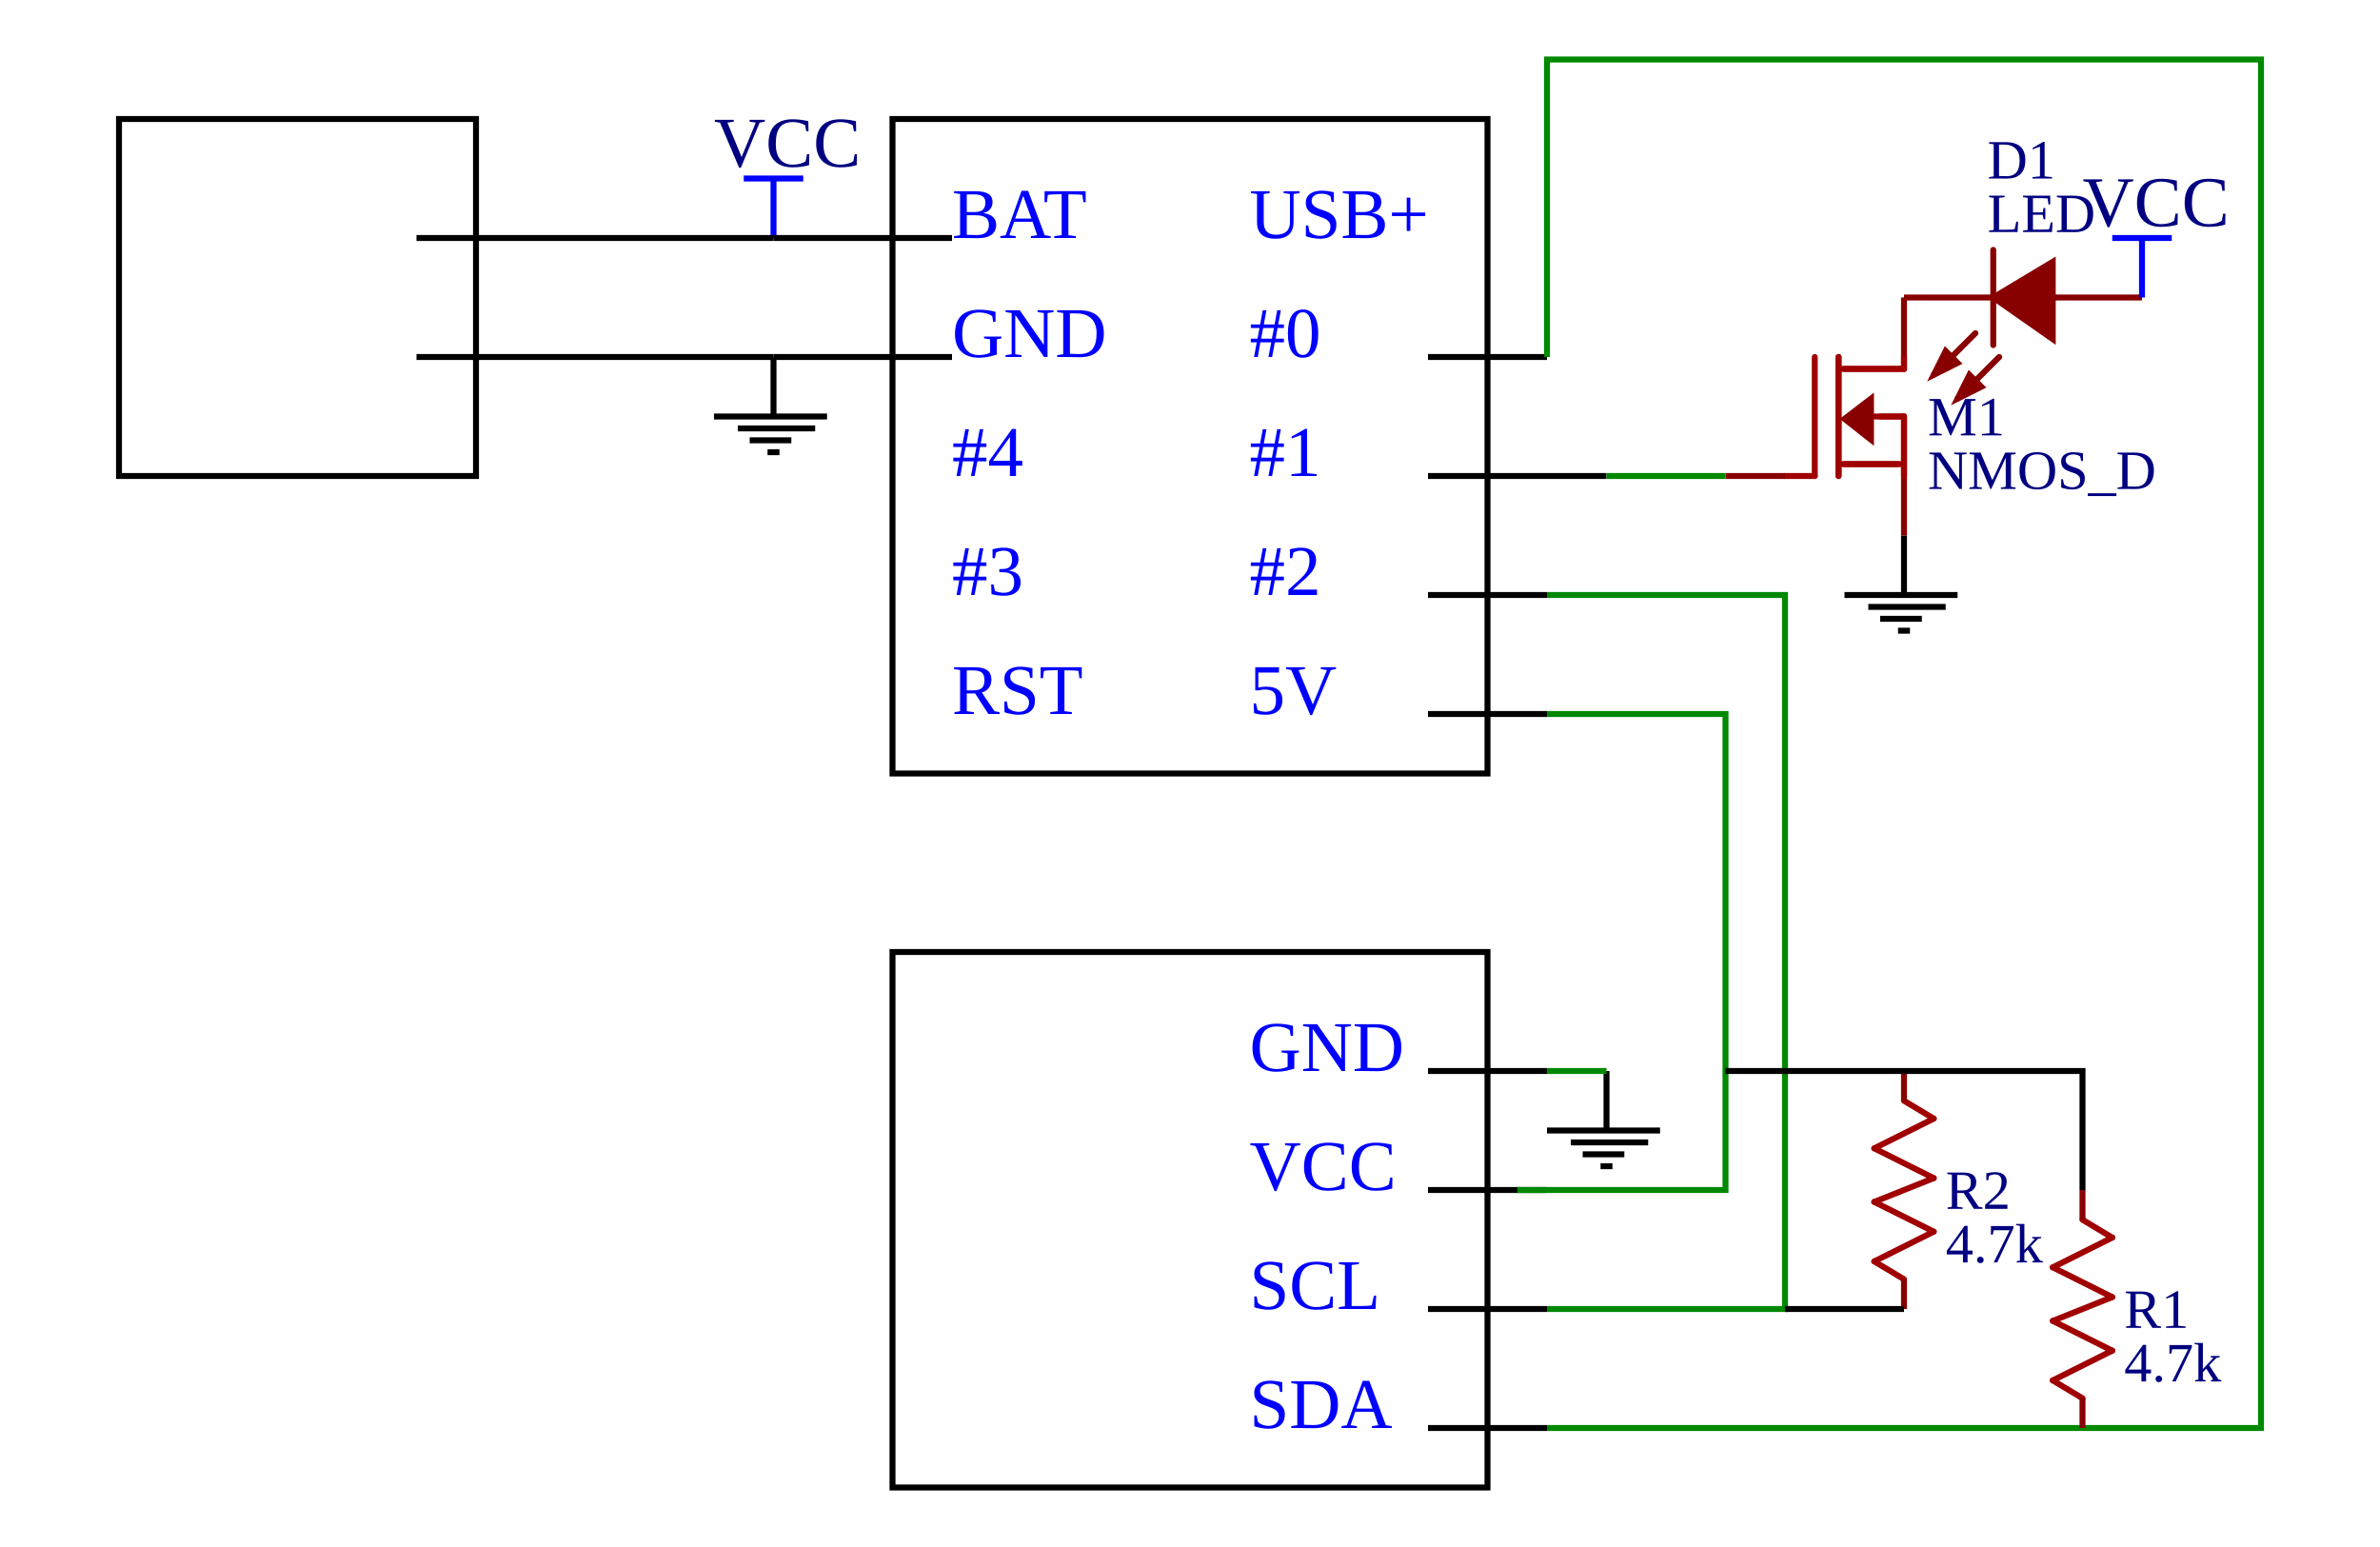
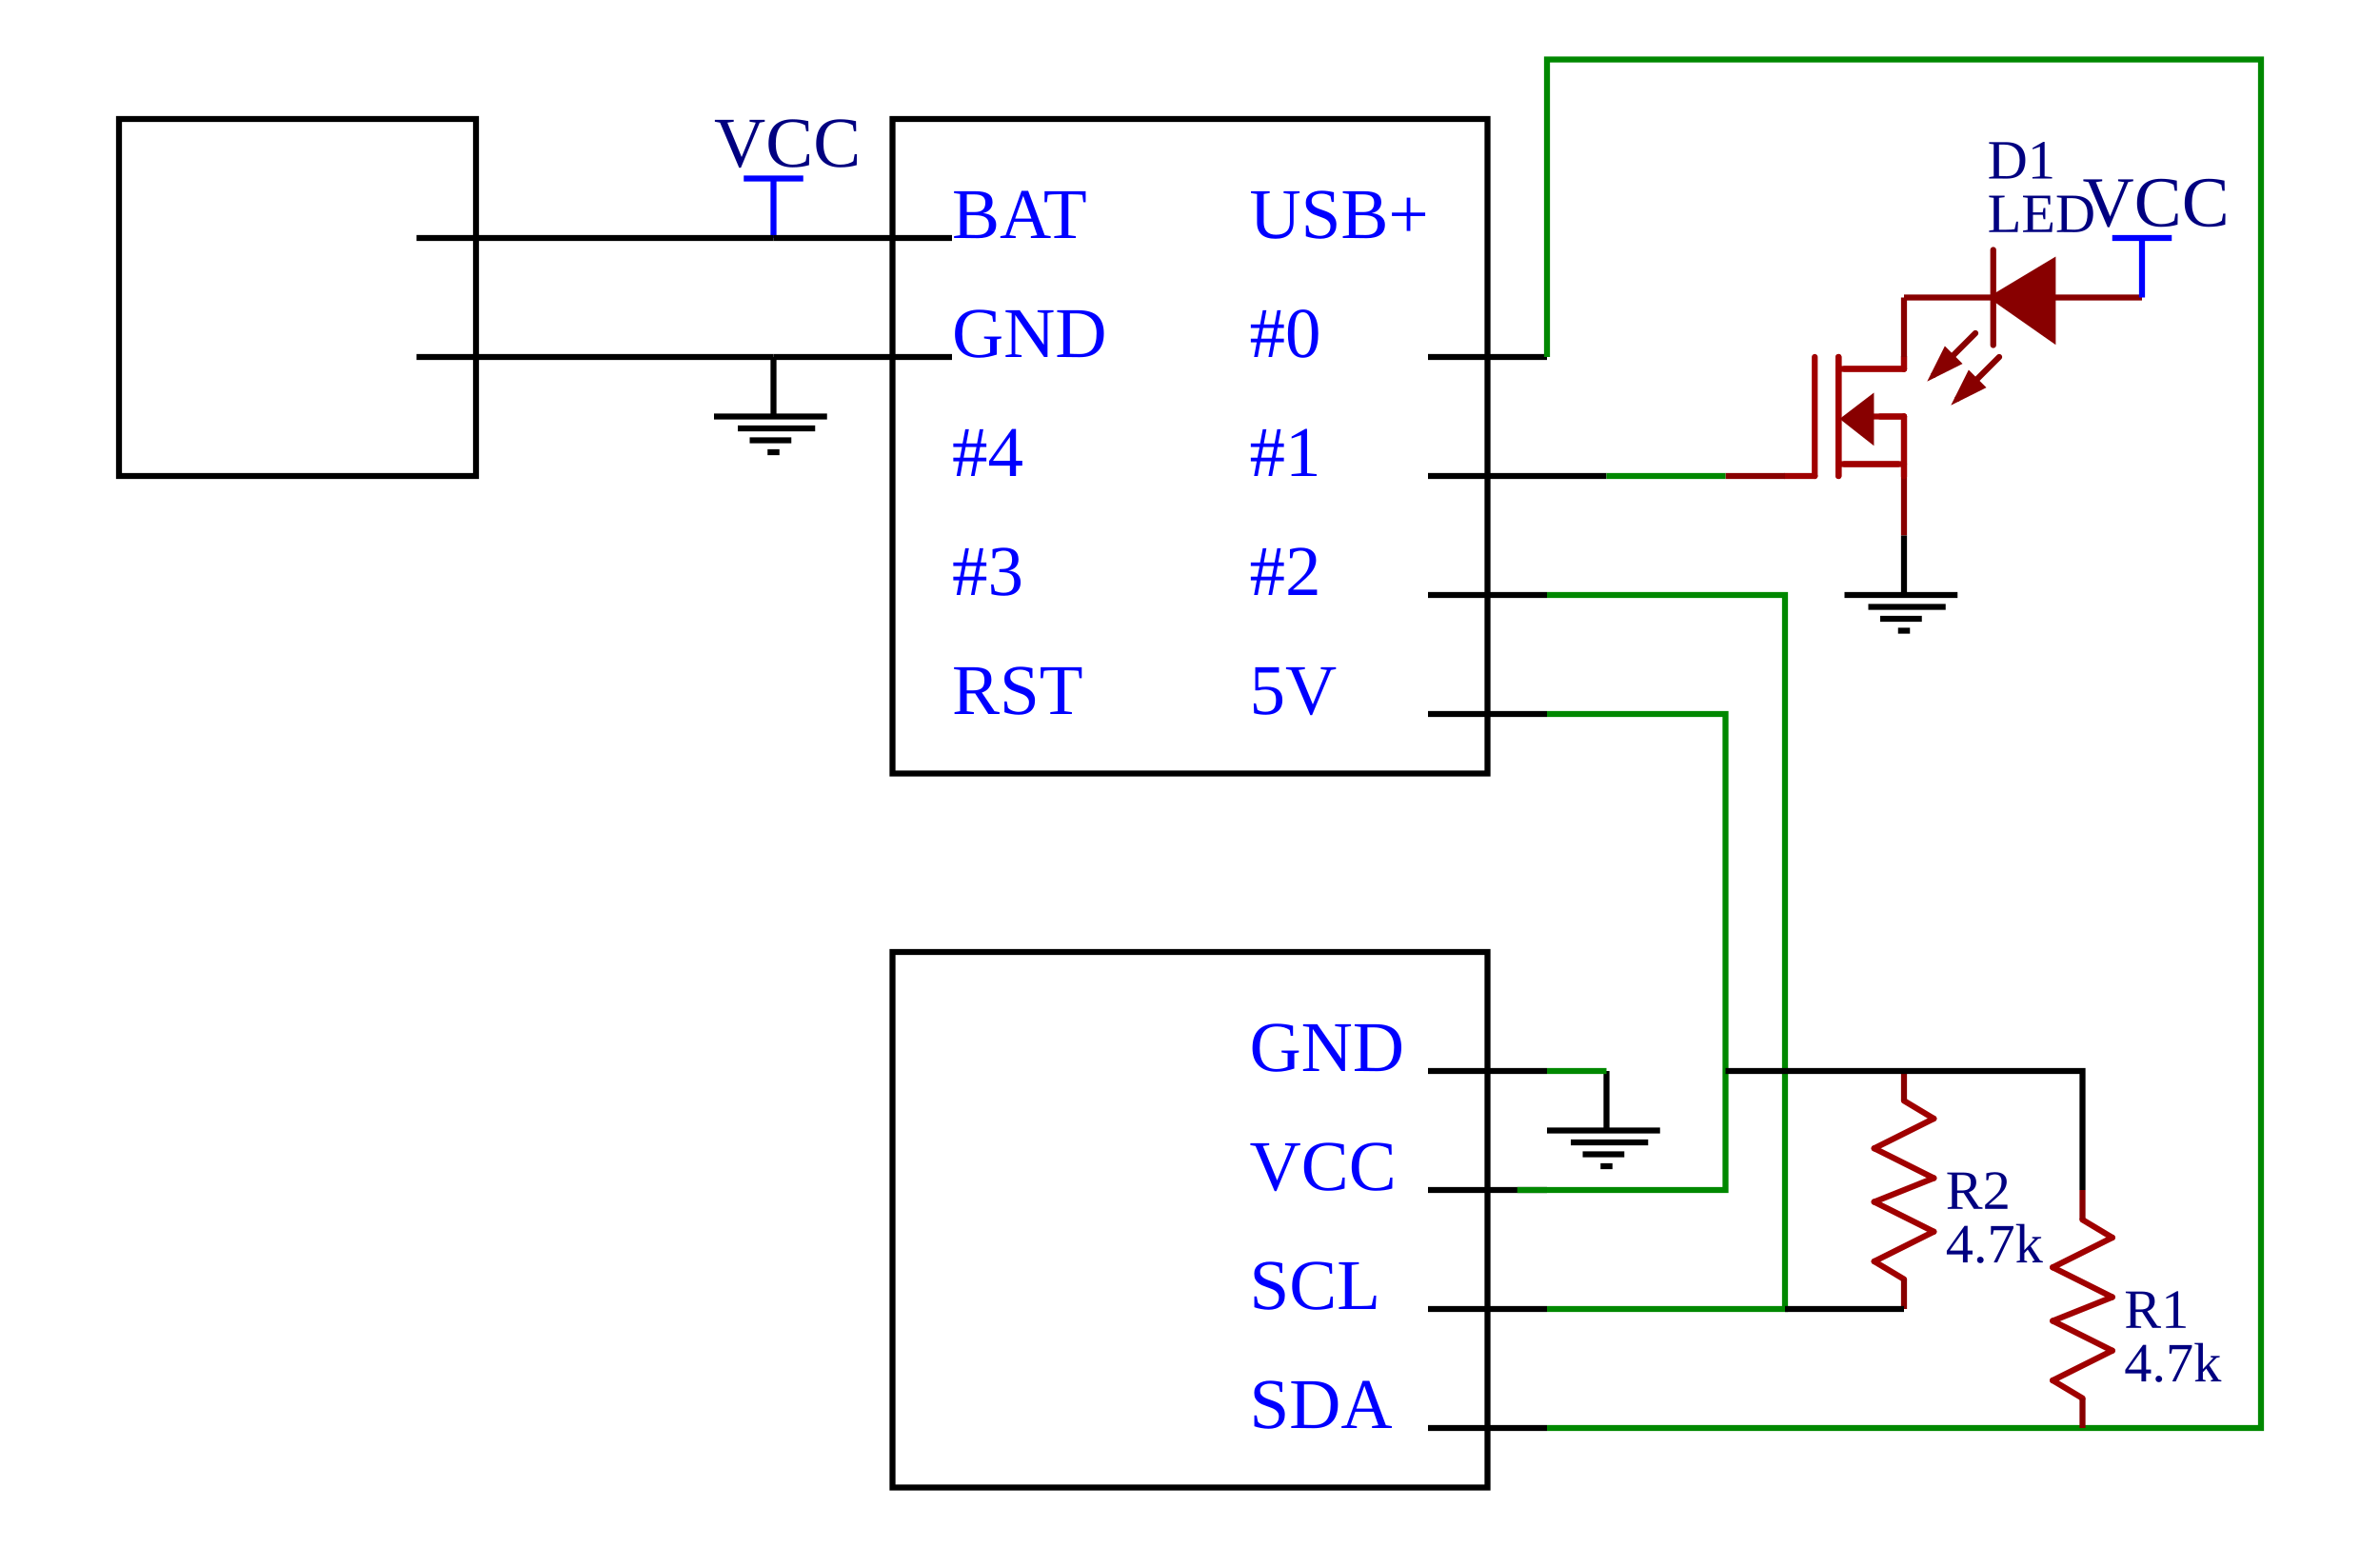
<svg xmlns="http://www.w3.org/2000/svg" style="left:0px;top:0px;" preserveAspectRatio="xMinYMin" width="400" height="260">
  <g id="g1" c_spicecmd="TRAN`1u`1m`0`{AC`dec`10`1Hz`1Meg`{DC`0``0`0`{TF```">
    <rect x="0" y="0" width="400" height="260" style="fill:white;" />
    <rect x="150" y="20" width="100" height="110" stroke="#000000" stroke-width="1" fill="none" c_shapetype="line" id="gge11" class="" />
    <g c_partid="part_annotation" c_origin="160,60" id="gge12" c_shapetype="group" c_etype="pinpart">
      <text x="160" y="60" font-size="9pt" fill="#0000FF" text-anchor="start" type="comment" id="gge13">GND</text>
    </g>
    <g c_partid="part_annotation" c_origin="160,80" id="gge14" c_shapetype="group" c_etype="pinpart">
      <text x="160" y="80" font-size="9pt" fill="#0000FF" text-anchor="start" type="comment" id="gge15">#4</text>
    </g>
    <g c_partid="part_annotation" c_origin="160,100" id="gge16" c_shapetype="group" c_etype="pinpart">
      <text x="160" y="100" font-size="9pt" fill="#0000FF" text-anchor="start" type="comment" id="gge17">#3</text>
    </g>
    <g c_partid="part_annotation" c_origin="160,120" id="gge18" c_shapetype="group" c_etype="pinpart">
      <text x="160" y="120" font-size="9pt" fill="#0000FF" text-anchor="start" type="comment" id="gge19">RST</text>
    </g>
    <g c_partid="part_annotation" c_origin="160,40" id="gge20" c_shapetype="group" c_etype="pinpart">
      <text x="160" y="40" font-size="9pt" fill="#0000FF" text-anchor="start" type="comment" id="gge21">BAT</text>
    </g>
    <g c_partid="part_annotation" c_origin="210,40" id="gge22" c_shapetype="group" c_etype="pinpart">
      <text x="210" y="40" font-size="9pt" fill="#0000FF" text-anchor="start" type="comment" id="gge23">USB+</text>
    </g>
    <g c_partid="part_annotation" c_origin="210,60" id="gge24" c_shapetype="group" c_etype="pinpart">
      <text x="210" y="60" font-size="9pt" fill="#0000FF" text-anchor="start" type="comment" id="gge25">#0</text>
    </g>
    <g c_partid="part_annotation" c_origin="210,80" id="gge26" c_shapetype="group" c_etype="pinpart">
      <text x="210" y="80" font-size="9pt" fill="#0000FF" text-anchor="start" type="comment" id="gge27">#1</text>
    </g>
    <g c_partid="part_annotation" c_origin="210,100" id="gge28" c_shapetype="group" c_etype="pinpart" class="">
      <text x="210" y="100" font-size="9pt" fill="#0000FF" text-anchor="start" type="comment" id="gge29">#2</text>
    </g>
    <g c_partid="part_annotation" c_origin="210,120" id="gge30" c_shapetype="group" c_etype="pinpart" class="">
      <text x="210" y="120" font-size="9pt" fill="#0000FF" text-anchor="start" type="comment" id="gge31">5V</text>
    </g>
    <g c_partid="part_netLabel_gnD" c_etype="pinpart" c_origin="130,60" id="gge32" c_shapetype="group" class="">
      <text x="119" y="47" font-size="9pt" fill="#000080" text-anchor="start" display="none" id="gge34">GND</text>
      <polyline points="130 70 130 60" stroke="#000000" stroke-width="1px" fill="none" id="gge35" />
      <polyline points="120 70 139 70" stroke="#000000" stroke-width="1px" fill="none" id="gge36" />
      <polyline points="124 72 137 72" stroke="#000000" stroke-width="1px" fill="none" id="gge37" />
      <polyline points="126 74 133 74" stroke="#000000" stroke-width="1px" fill="none" id="gge38" />
      <polyline points="129 76 131 76" stroke="#000000" stroke-width="1px" fill="none" id="gge39" />
    </g>
    <g c_partid="part_netLabel_VCC" c_etype="pinpart" c_origin="130,40" id="gge40" c_shapetype="group">
      <text x="120" y="28" font-size="9pt" fill="#000080" text-anchor="start" id="gge42">VCC</text>
      <polyline points="130 30 130 40" stroke="#0000ff" stroke-width="1px" fill="none" id="gge43" />
      <polyline points="125 30 135 30" stroke="#0000ff" stroke-width="1px" fill="none" id="gge44" />
    </g>
    <polyline stroke="#008800" stroke-width="1" fill="none" id="gge46" c_shapetype="line" c_etype="wire" />
    <polyline points="130 40 160 40" stroke="#000000" stroke-width="1" fill="none" c_shapetype="line" id="gge51" />
    <polyline points="130 60 160 60" stroke="#000000" stroke-width="1" fill="none" c_shapetype="line" id="gge52" />
    <g c_origin="340,50" c_maxGgei="10" id="gge53" c_partid="part_import_527739" c_shapetype="group" c_etype="pinpart" class="" c_rotation="180">
      <g c_partid="part_annotation" id="gge55">
        <text c_note="note_name" x="334.031" y="39" font-size="7pt" fill="#000080" text-anchor="start">LED</text>
      </g>
      <g c_partid="part_annotation" id="gge56">
        <text c_note="note_pre" x="334.031" y="30" font-size="7pt" fill="#000080" text-anchor="start">D1</text>
      </g>
      <path d="M 325 63 L 329 61 L 327 59 Z" stroke="#880000" stroke-width="1" fill="#880000" id="gge57" />
      <path d="M 329 67 L 333 65 L 331 63 Z" stroke="#880000" stroke-width="1" fill="#880000" id="gge58" />
      <g c_partid="part_pin" c_etype="pinpart" c_show="show" c_elec="0" c_spicepin="2" c_origin="320,50" c_rotation="180" id="gge59">
        <path d="M 320 50 h 15" fill="none" stroke="#800" stroke-width="1" />
        <text x="339" y="50" font-size="7pt" fill="#800" text-anchor="start" display="none">K</text>
        <text x="331" y="46" font-size="7pt" fill="#800" text-anchor="end" display="none">K</text>
      </g>
      <polyline points="332 56 325 63" stroke="#880000" stroke-width="1" fill="none" stroke-linecap="round" id="gge60" />
      <polyline points="336 60 329 67" stroke="#880000" stroke-width="1" fill="none" stroke-linecap="round" id="gge61" />
      <g c_partid="part_pin" c_etype="pinpart" c_show="show" c_elec="0" c_spicepin="1" c_origin="360,50" c_rotation="0" id="gge62">
        <path d="M 360 50 h -15" fill="none" stroke="#800" stroke-width="1" />
        <text x="341" y="50" font-size="7pt" fill="#800" text-anchor="end" display="none">A</text>
        <text x="349" y="46" font-size="7pt" fill="#800" text-anchor="start" display="none">A</text>
      </g>
      <polyline points="335 58 335 42" stroke="#880000" stroke-width="1" fill="none" stroke-linecap="round" id="gge63" />
      <path d="M 345 44 L 335 50 L 345 57 Z" stroke="#880000" stroke-width="1" fill="#880000" id="gge64" />
    </g>
    <g c_origin="310,70" c_maxGgei="21" id="gge65" c_partid="part_import_400237" c_shapetype="group" c_etype="pinpart" class="">
-       <g c_partid="part_annotation" id="gge67">
-         <text c_note="note_name" x="324" y="82.172" font-size="7pt" fill="#000080" text-anchor="start">NMOS_D</text>
-       </g>
-       <g c_partid="part_annotation" id="gge68">
-         <text c_note="note_pre" x="324" y="73.172" font-size="7pt" fill="#000080" text-anchor="start">M1</text>
-       </g>
      <polyline points="305 80 305 60" stroke="#A00000" stroke-width="1" fill="none" stroke-linecap="round" id="gge69" />
      <polyline points="309 60 309 80" stroke="#A00000" stroke-width="1" fill="none" stroke-linecap="round" id="gge70" />
      <polyline points="309 60 309 80" stroke="#A00000" stroke-width="1" fill="none" stroke-linecap="round" id="gge71" />
      <polyline points="314 70 320 70" stroke="#A00000" stroke-width="1" fill="none" stroke-linecap="round" id="gge72" />
      <polyline points="300 80 305 80" stroke="#A00000" stroke-width="1" fill="none" stroke-linecap="round" id="gge73" />
      <polyline points="320 60 320 62" stroke="#A00000" stroke-width="1" fill="none" stroke-linecap="round" id="gge74" />
      <g c_partid="part_pin" c_etype="pinpart" c_show="show" c_elec="0" c_spicepin="2" c_origin="300,50" c_rotation="180" id="gge75">
        <path d="M 300 80 h -10" fill="none" stroke="#800" stroke-width="1" />
        <text x="314" y="80" font-size="7pt" fill="#800" text-anchor="start" display="none">G</text>
        <text x="306" y="76" font-size="7pt" fill="#800" text-anchor="end" display="none">1</text>
      </g>
      <polyline points="316 70 320 70" stroke="#A00000" stroke-width="1" fill="none" stroke-linecap="round" id="gge76" />
      <polyline points="320 60 320 62" stroke="#A00000" stroke-width="1" fill="none" stroke-linecap="round" id="gge77" />
      <polyline points="320 62 310 62" stroke="#A00000" stroke-width="1" fill="none" stroke-linecap="round" id="gge78" />
      <polyline points="309 78 320 78" stroke="#A00000" stroke-width="1" fill="none" stroke-linecap="round" id="gge79" />
      <polyline points="320 70 320 80" stroke="#A00000" stroke-width="1" fill="none" stroke-linecap="round" id="gge80" />
      <polyline points="310 78 319 78" stroke="#A00000" stroke-width="1" fill="none" stroke-linecap="round" id="gge81" />
      <polyline points="320 62 309 62" stroke="#A00000" stroke-width="1" fill="none" stroke-linecap="round" id="gge82" />
      <g c_partid="part_pin" c_etype="pinpart" c_show="show" c_elec="0" c_spicepin="3" c_origin="290,80" c_rotation="270" id="gge83">
        <path d="M 320 80 v 10" fill="none" stroke="#800" stroke-width="1" />
        <text x="320" y="106" font-size="7pt" fill="#800" text-anchor="start" display="none" transform="rotate(270,320,106)">S</text>
        <text x="316" y="114" font-size="7pt" fill="#800" text-anchor="end" display="none" transform="rotate(270,316,114)">2</text>
      </g>
      <g c_partid="part_pin" c_etype="pinpart" c_show="show" c_elec="0" c_spicepin="1" c_origin="290,60" c_rotation="90" id="gge84">
        <path d="M 320 60 v -10" fill="none" stroke="#800" stroke-width="1" />
        <text x="320" y="72" font-size="7pt" fill="#800" text-anchor="end" display="none" transform="rotate(270,320,72)">D</text>
        <text x="316" y="66" font-size="7pt" fill="#800" text-anchor="start" display="none" transform="rotate(270,316,66)">3</text>
      </g>
      <polyline points="320 70 320 80" stroke="#A00000" stroke-width="1" fill="none" stroke-linecap="round" id="gge85" />
      <polygon points="314.45 67 314.45 73.9 310 70.4" stroke="#880000" stroke-width="1" stroke-linecap="round" fill="#880000" id="gge86" />
    </g>
    <polyline points="270 80 240 80" stroke="#000000" stroke-width="1" fill="none" c_shapetype="line" id="gge88" class="" />
    <g c_partid="part_netLabel_VCC" c_etype="pinpart" c_origin="360,50" id="gge89" c_shapetype="group" class="">
      <text x="350" y="38" font-size="9pt" fill="#000080" text-anchor="start" id="gge91">VCC</text>
      <polyline points="360 40 360 50" stroke="#0000ff" stroke-width="1px" fill="none" id="gge92" />
      <polyline points="355 40 365 40" stroke="#0000ff" stroke-width="1px" fill="none" id="gge93" />
    </g>
    <g c_partid="part_netLabel_gnD" c_etype="pinpart" c_origin="320,90" id="gge94" c_shapetype="group" class="">
      <text x="309" y="77" font-size="9pt" fill="#000080" text-anchor="start" display="none" id="gge96">GND</text>
      <polyline points="320 100 320 90" stroke="#000000" stroke-width="1px" fill="none" id="gge97" />
      <polyline points="310 100 329 100" stroke="#000000" stroke-width="1px" fill="none" id="gge98" />
      <polyline points="314 102 327 102" stroke="#000000" stroke-width="1px" fill="none" id="gge99" />
      <polyline points="316 104 323 104" stroke="#000000" stroke-width="1px" fill="none" id="gge100" />
      <polyline points="319 106 321 106" stroke="#000000" stroke-width="1px" fill="none" id="gge101" />
    </g>
    <rect x="150" y="160" width="100" height="90" stroke="#000000" stroke-width="1" fill="none" c_shapetype="line" id="gge102" class="" />
    <g c_partid="part_annotation" c_origin="210,180" id="gge103" c_shapetype="group" c_etype="pinpart" class="">
      <text x="210" y="180" font-size="9pt" fill="#0000FF" text-anchor="start" type="comment" id="gge104">GND</text>
    </g>
    <g c_partid="part_annotation" c_origin="210,200" id="gge105" c_shapetype="group" c_etype="pinpart" class="">
      <text x="210" y="200" font-size="9pt" fill="#0000FF" text-anchor="start" type="comment" id="gge106">VCC</text>
    </g>
    <g c_partid="part_annotation" c_origin="210,220" id="gge107" c_shapetype="group" c_etype="pinpart" class="">
      <text x="210" y="220" font-size="9pt" fill="#0000FF" text-anchor="start" type="comment" id="gge108">SCL</text>
    </g>
    <g c_partid="part_annotation" c_origin="210,240" id="gge109" c_shapetype="group" c_etype="pinpart" class="">
      <text x="210" y="240" font-size="9pt" fill="#0000FF" text-anchor="start" type="comment" id="gge110">SDA</text>
    </g>
    <polyline points="240 60 260 60" stroke="#000000" stroke-width="1" fill="none" c_shapetype="line" id="gge118" class="" />
    <polyline points="240 100 260 100" stroke="#000000" stroke-width="1" fill="none" c_shapetype="line" id="gge123" class="" />
    <polyline points="240 120 260 120" stroke="#000000" stroke-width="1" fill="none" c_shapetype="line" id="gge124" class="" />
    <polyline points="240 180 260 180" stroke="#000000" stroke-width="1" fill="none" c_shapetype="line" id="gge125" class="" />
    <polyline points="240 200 260 200" stroke="#000000" stroke-width="1" fill="none" c_shapetype="line" id="gge126" class="" />
    <polyline points="240 220 260 220" stroke="#000000" stroke-width="1" fill="none" c_shapetype="line" id="gge127" class="" />
    <polyline points="240 240 260 240" stroke="#000000" stroke-width="1" fill="none" c_shapetype="line" id="gge128" class="" />
    <g c_partid="part_netLabel_gnD" c_etype="pinpart" c_origin="270,180" id="gge129" c_shapetype="group" class="">
      <text x="259" y="167" font-size="9pt" fill="#000080" text-anchor="start" display="none" id="gge131">GND</text>
      <polyline points="270 190 270 180" stroke="#000000" stroke-width="1px" fill="none" id="gge132" />
      <polyline points="260 190 279 190" stroke="#000000" stroke-width="1px" fill="none" id="gge133" />
      <polyline points="264 192 277 192" stroke="#000000" stroke-width="1px" fill="none" id="gge134" />
      <polyline points="266 194 273 194" stroke="#000000" stroke-width="1px" fill="none" id="gge135" />
      <polyline points="269 196 271 196" stroke="#000000" stroke-width="1px" fill="none" id="gge136" />
    </g>
    <polyline points="260 60 260 10 380 10 380 240 260 240" stroke="#008800" stroke-width="1" fill="none" id="gge137" c_shapetype="line" c_etype="wire" class="" />
    <polyline points="270 180 260 180" stroke="#008800" stroke-width="1" fill="none" id="gge140" c_shapetype="line" c_etype="wire" class="" />
    <polyline points="260 120 290 120 290 200 255 200" stroke="#008800" stroke-width="1" fill="none" id="gge142" c_shapetype="line" c_etype="wire" class="" />
    <polyline points="260 100 300 100 300 220 260 220" stroke="#008800" stroke-width="1" fill="none" id="gge144" c_shapetype="line" c_etype="wire" class="" />
    <polyline points="290 80 270 80" stroke="#008800" stroke-width="1" fill="none" id="gge145" c_shapetype="line" c_etype="wire" class="" />
    <rect x="20" y="20" width="60" height="60" stroke="#000000" stroke-width="1" fill="none" c_shapetype="line" id="gge146" class="" />
    <polyline points="130 40 70 40" stroke="#000000" stroke-width="1" fill="none" c_shapetype="line" id="gge147" class="" />
    <polyline points="130 60 70 60" stroke="#000000" stroke-width="1" fill="none" c_shapetype="line" id="gge148" class="" />
    <g c_partid="part_annotation" c_origin="10,270" id="gge149" c_shapetype="group" c_etype="pinpart" class="">
      <text x="10" y="270" font-size="9pt" fill="#0000FF" text-anchor="start" type="comment" id="gge150">http://www.adafruit.com/products/1501</text>
    </g>
    <g c_partid="part_annotation" c_origin="10,290" id="gge151" c_shapetype="group" c_etype="pinpart" class="">
      <text x="10" y="290" font-size="9pt" fill="#0000FF" text-anchor="start" type="comment" id="gge152">http://www.adafruit.com/products/255</text>
    </g>
    <g c_partid="part_annotation" c_origin="10,310" id="gge153" c_shapetype="group" c_etype="pinpart" class="">
      <text x="10" y="310" font-size="9pt" fill="#0000FF" text-anchor="start" type="comment" id="gge154">http://www.adafruit.com/products/352</text>
    </g>
    <g c_partid="part_annotation" c_origin="10,330" id="gge155" c_shapetype="group" c_etype="pinpart" class="">
      <text x="10" y="330" font-size="9pt" fill="#0000FF" text-anchor="start" type="comment" id="gge156">http://www.adafruit.com/products/373</text>
    </g>
    <g c_partid="part_annotation" c_origin="10,350" id="gge157" c_shapetype="group" c_etype="pinpart" class="">
      <text x="10" y="350" font-size="9pt" fill="#0000FF" text-anchor="start" type="comment" id="gge158">http://www.adafruit.com/products/355</text>
    </g>
    <g c_origin="350,220" c_maxGgei="9" id="gge161" c_partid="part_import_417971" c_rotation="90" c_shapetype="group" c_etype="pinpart" class="">
      <g c_partid="part_annotation" id="gge163" class="">
        <text c_note="note_name" x="357" y="232.172" font-size="7pt" fill="#000080" text-anchor="start" id="gge187">4.7k</text>
      </g>
      <g c_partid="part_annotation" id="gge164">
        <text c_note="note_pre" x="357" y="223.172" font-size="7pt" fill="#000080" text-anchor="start">R1</text>
      </g>
      <polyline points="350 205 355 208" stroke="#A00000" stroke-width="1" fill="none" stroke-linecap="round" id="gge165" />
      <polyline points="345 213 355 218" stroke="#A00000" stroke-width="1" fill="none" stroke-linecap="round" id="gge166" />
      <polyline points="355 208 345 213" stroke="#A00000" stroke-width="1" fill="none" stroke-linecap="round" id="gge167" />
      <g c_partid="part_pin" c_etype="pinpart" c_show="show" c_elec="0" c_spicepin="2" c_origin="350,200" c_rotation="90" id="gge168">
        <path d="M 350 200 v 5" fill="none" stroke="#800" stroke-width="1" />
        <text x="350" y="209" font-size="7pt" fill="#800" text-anchor="end" display="none" transform="rotate(270,350,209)">2</text>
        <text x="346" y="201" font-size="7pt" fill="#800" text-anchor="start" display="none" transform="rotate(270,346,201)">2</text>
      </g>
      <polyline points="355 227 345 232" stroke="#A00000" stroke-width="1" fill="none" stroke-linecap="round" id="gge169" />
      <polyline points="355 218 345 222" stroke="#A00000" stroke-width="1" fill="none" stroke-linecap="round" id="gge170" />
      <polyline points="345 222 355 227" stroke="#A00000" stroke-width="1" fill="none" stroke-linecap="round" id="gge171" />
      <polyline points="345 232 350 235" stroke="#A00000" stroke-width="1" fill="none" stroke-linecap="round" id="gge172" />
      <g c_partid="part_pin" c_etype="pinpart" c_show="show" c_elec="0" c_spicepin="1" c_origin="350,240" c_rotation="270" id="gge173">
        <path d="M 350 240 v -5" fill="none" stroke="#800" stroke-width="1" />
        <text x="350" y="231" font-size="7pt" fill="#800" text-anchor="start" display="none" transform="rotate(270,350,231)">1</text>
        <text x="346" y="239" font-size="7pt" fill="#800" text-anchor="end" display="none" transform="rotate(270,346,239)">1</text>
      </g>
    </g>
    <g c_origin="320,200" c_maxGgei="9" id="gge174" c_partid="part_import_417971" c_rotation="90" c_shapetype="group" c_etype="pinpart" class="">
      <g c_partid="part_annotation" id="gge176" class="">
        <text c_note="note_name" x="327" y="212.172" font-size="7pt" fill="#000080" text-anchor="start" id="gge188">4.7k</text>
      </g>
      <g c_partid="part_annotation" id="gge177">
        <text c_note="note_pre" x="327" y="203.172" font-size="7pt" fill="#000080" text-anchor="start">R2</text>
      </g>
      <polyline points="320 185 325 188" stroke="#A00000" stroke-width="1" fill="none" stroke-linecap="round" id="gge178" />
      <polyline points="315 193 325 198" stroke="#A00000" stroke-width="1" fill="none" stroke-linecap="round" id="gge179" />
      <polyline points="325 188 315 193" stroke="#A00000" stroke-width="1" fill="none" stroke-linecap="round" id="gge180" />
      <g c_partid="part_pin" c_etype="pinpart" c_show="show" c_elec="0" c_spicepin="2" c_origin="320,180" c_rotation="90" id="gge181">
        <path d="M 320 180 v 5" fill="none" stroke="#800" stroke-width="1" />
        <text x="320" y="189" font-size="7pt" fill="#800" text-anchor="end" display="none" transform="rotate(270,320,189)">2</text>
        <text x="316" y="181" font-size="7pt" fill="#800" text-anchor="start" display="none" transform="rotate(270,316,181)">2</text>
      </g>
      <polyline points="325 207 315 212" stroke="#A00000" stroke-width="1" fill="none" stroke-linecap="round" id="gge182" />
      <polyline points="325 198 315 202" stroke="#A00000" stroke-width="1" fill="none" stroke-linecap="round" id="gge183" />
      <polyline points="315 202 325 207" stroke="#A00000" stroke-width="1" fill="none" stroke-linecap="round" id="gge184" />
      <polyline points="315 212 320 215" stroke="#A00000" stroke-width="1" fill="none" stroke-linecap="round" id="gge185" />
      <g c_partid="part_pin" c_etype="pinpart" c_show="show" c_elec="0" c_spicepin="1" c_origin="320,220" c_rotation="270" id="gge186">
        <path d="M 320 220 v -5" fill="none" stroke="#800" stroke-width="1" />
        <text x="320" y="211" font-size="7pt" fill="#800" text-anchor="start" display="none" transform="rotate(270,320,211)">1</text>
        <text x="316" y="219" font-size="7pt" fill="#800" text-anchor="end" display="none" transform="rotate(270,316,219)">1</text>
      </g>
    </g>
    <polyline points="290 180 320 180 320 180" stroke="#000000" stroke-width="1" fill="none" c_shapetype="line" id="gge189" />
    <polyline points="300 220 320 220" stroke="#000000" stroke-width="1" fill="none" c_shapetype="line" id="gge190" />
    <polyline points="350 200 350 180 320 180" stroke="#000000" stroke-width="1" fill="none" c_shapetype="line" id="gge191" class="" />
  </g>
</svg>
